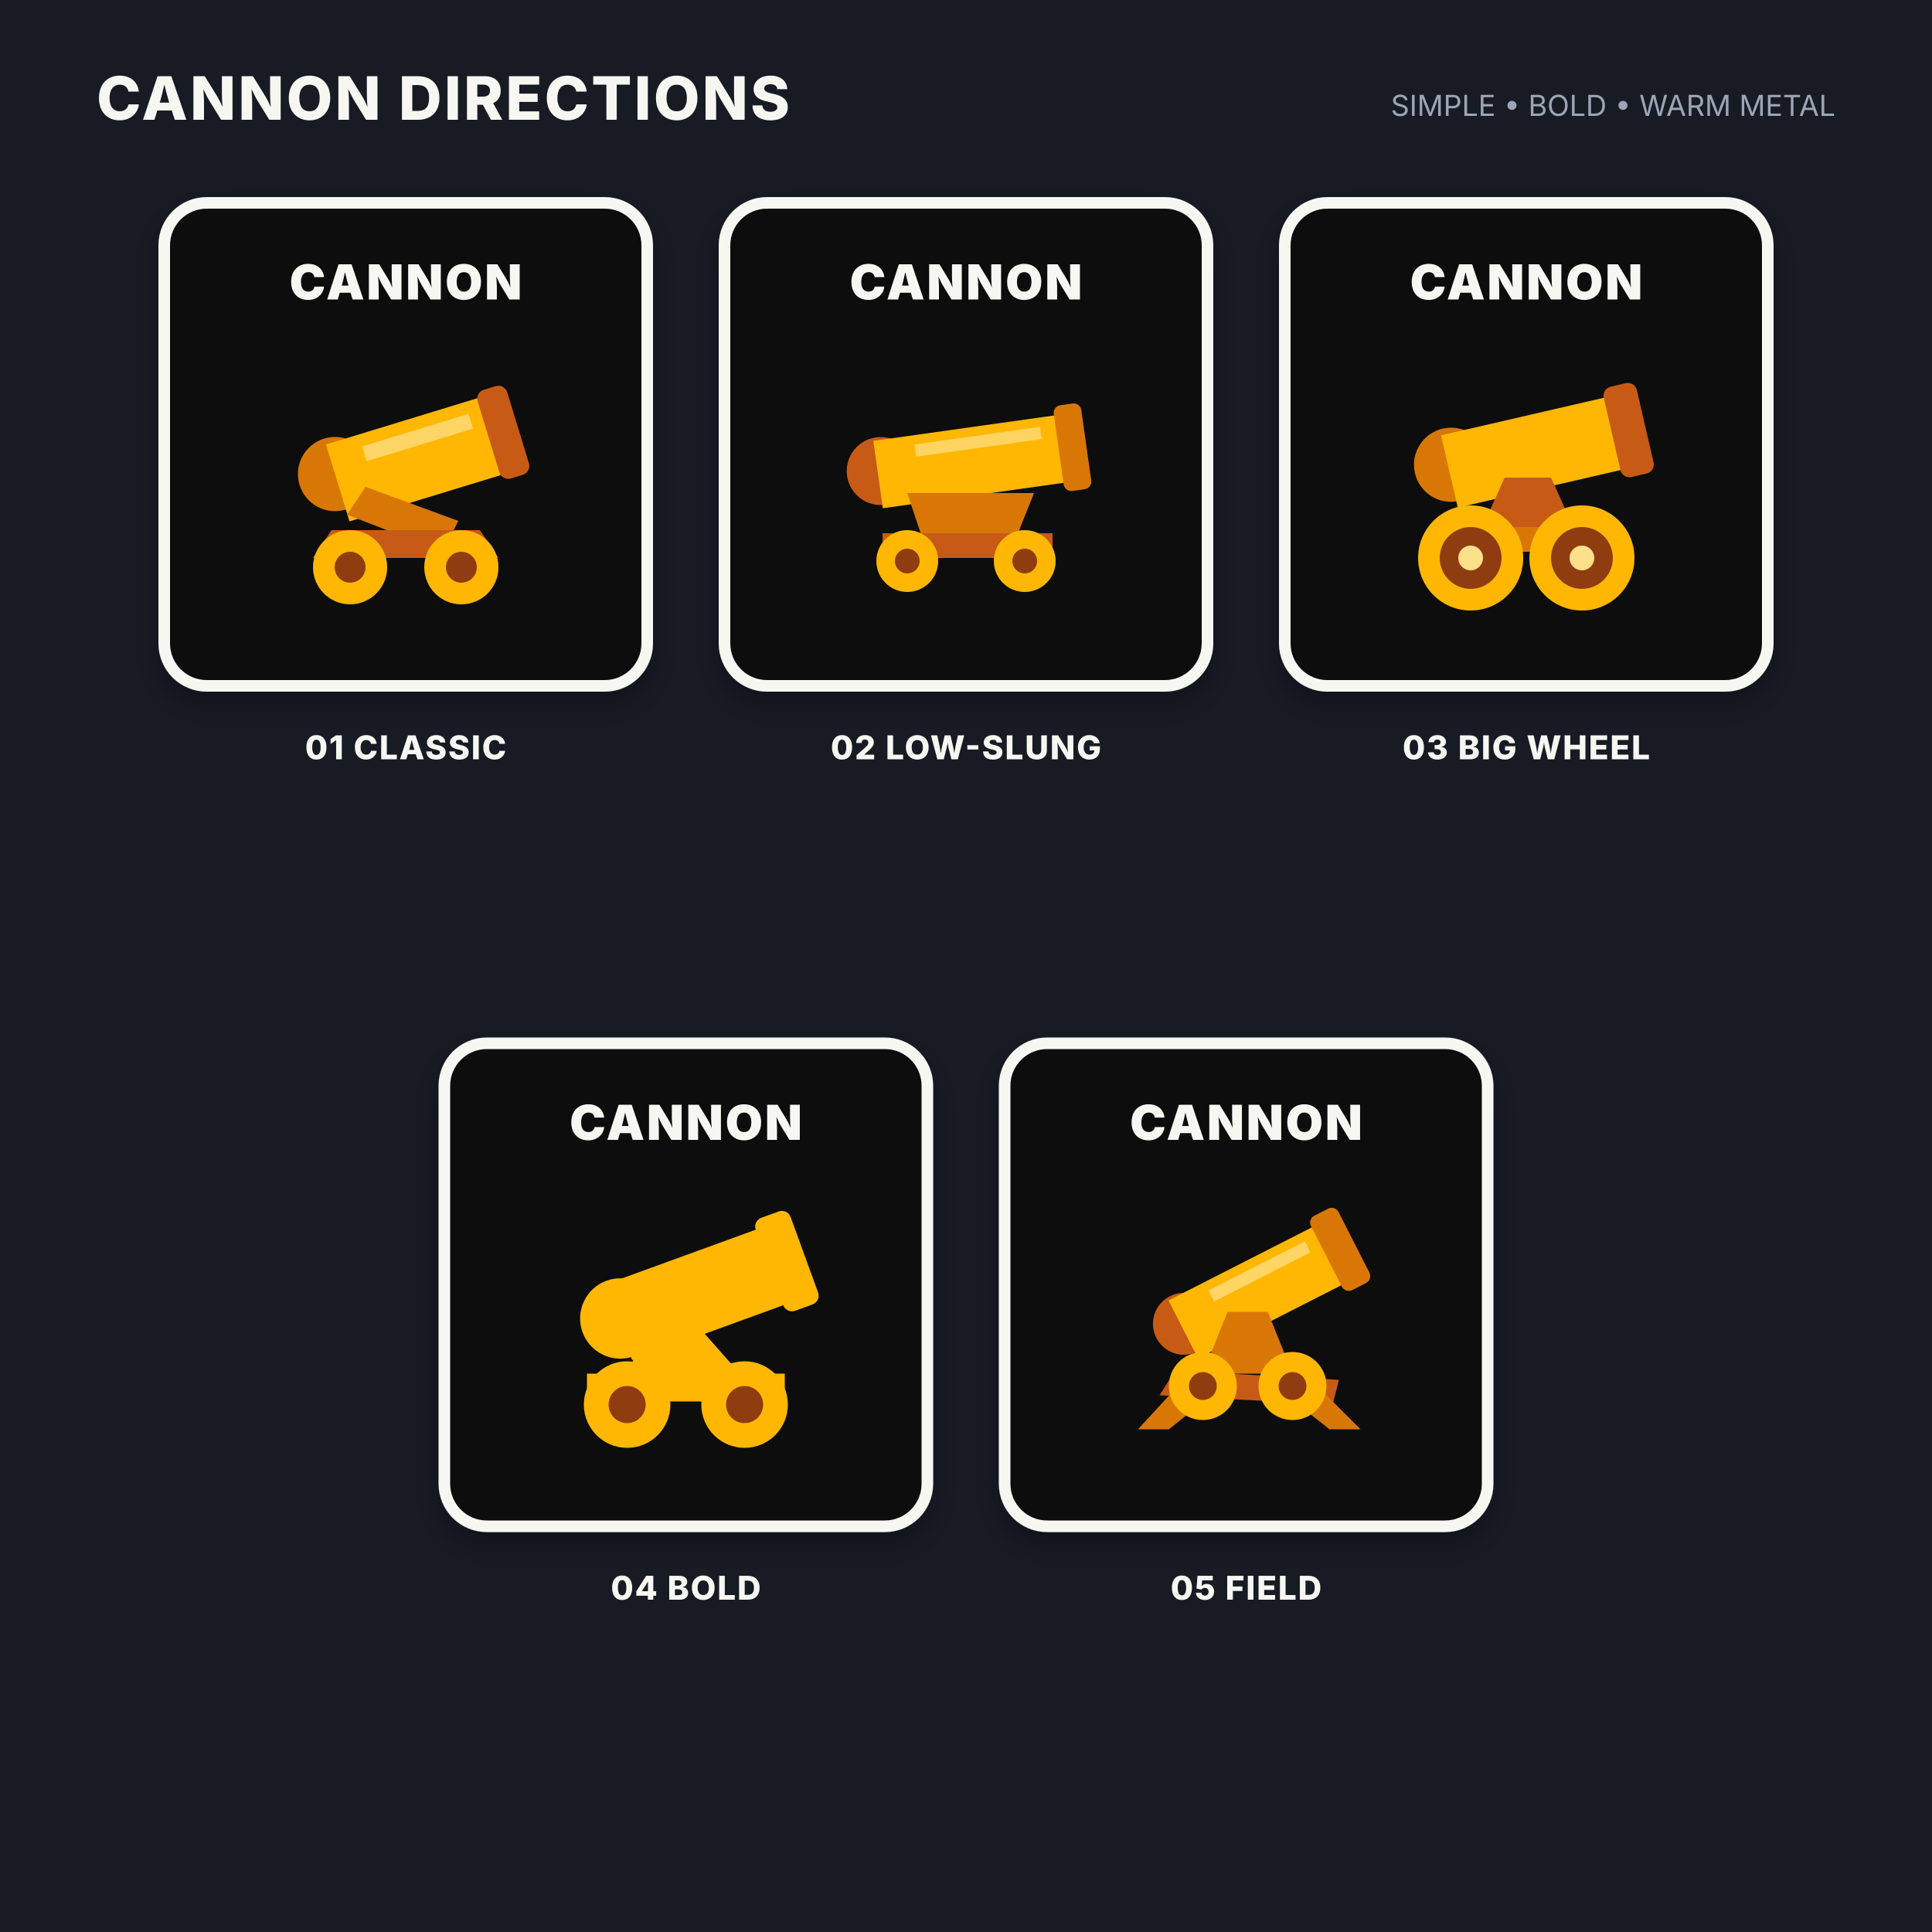
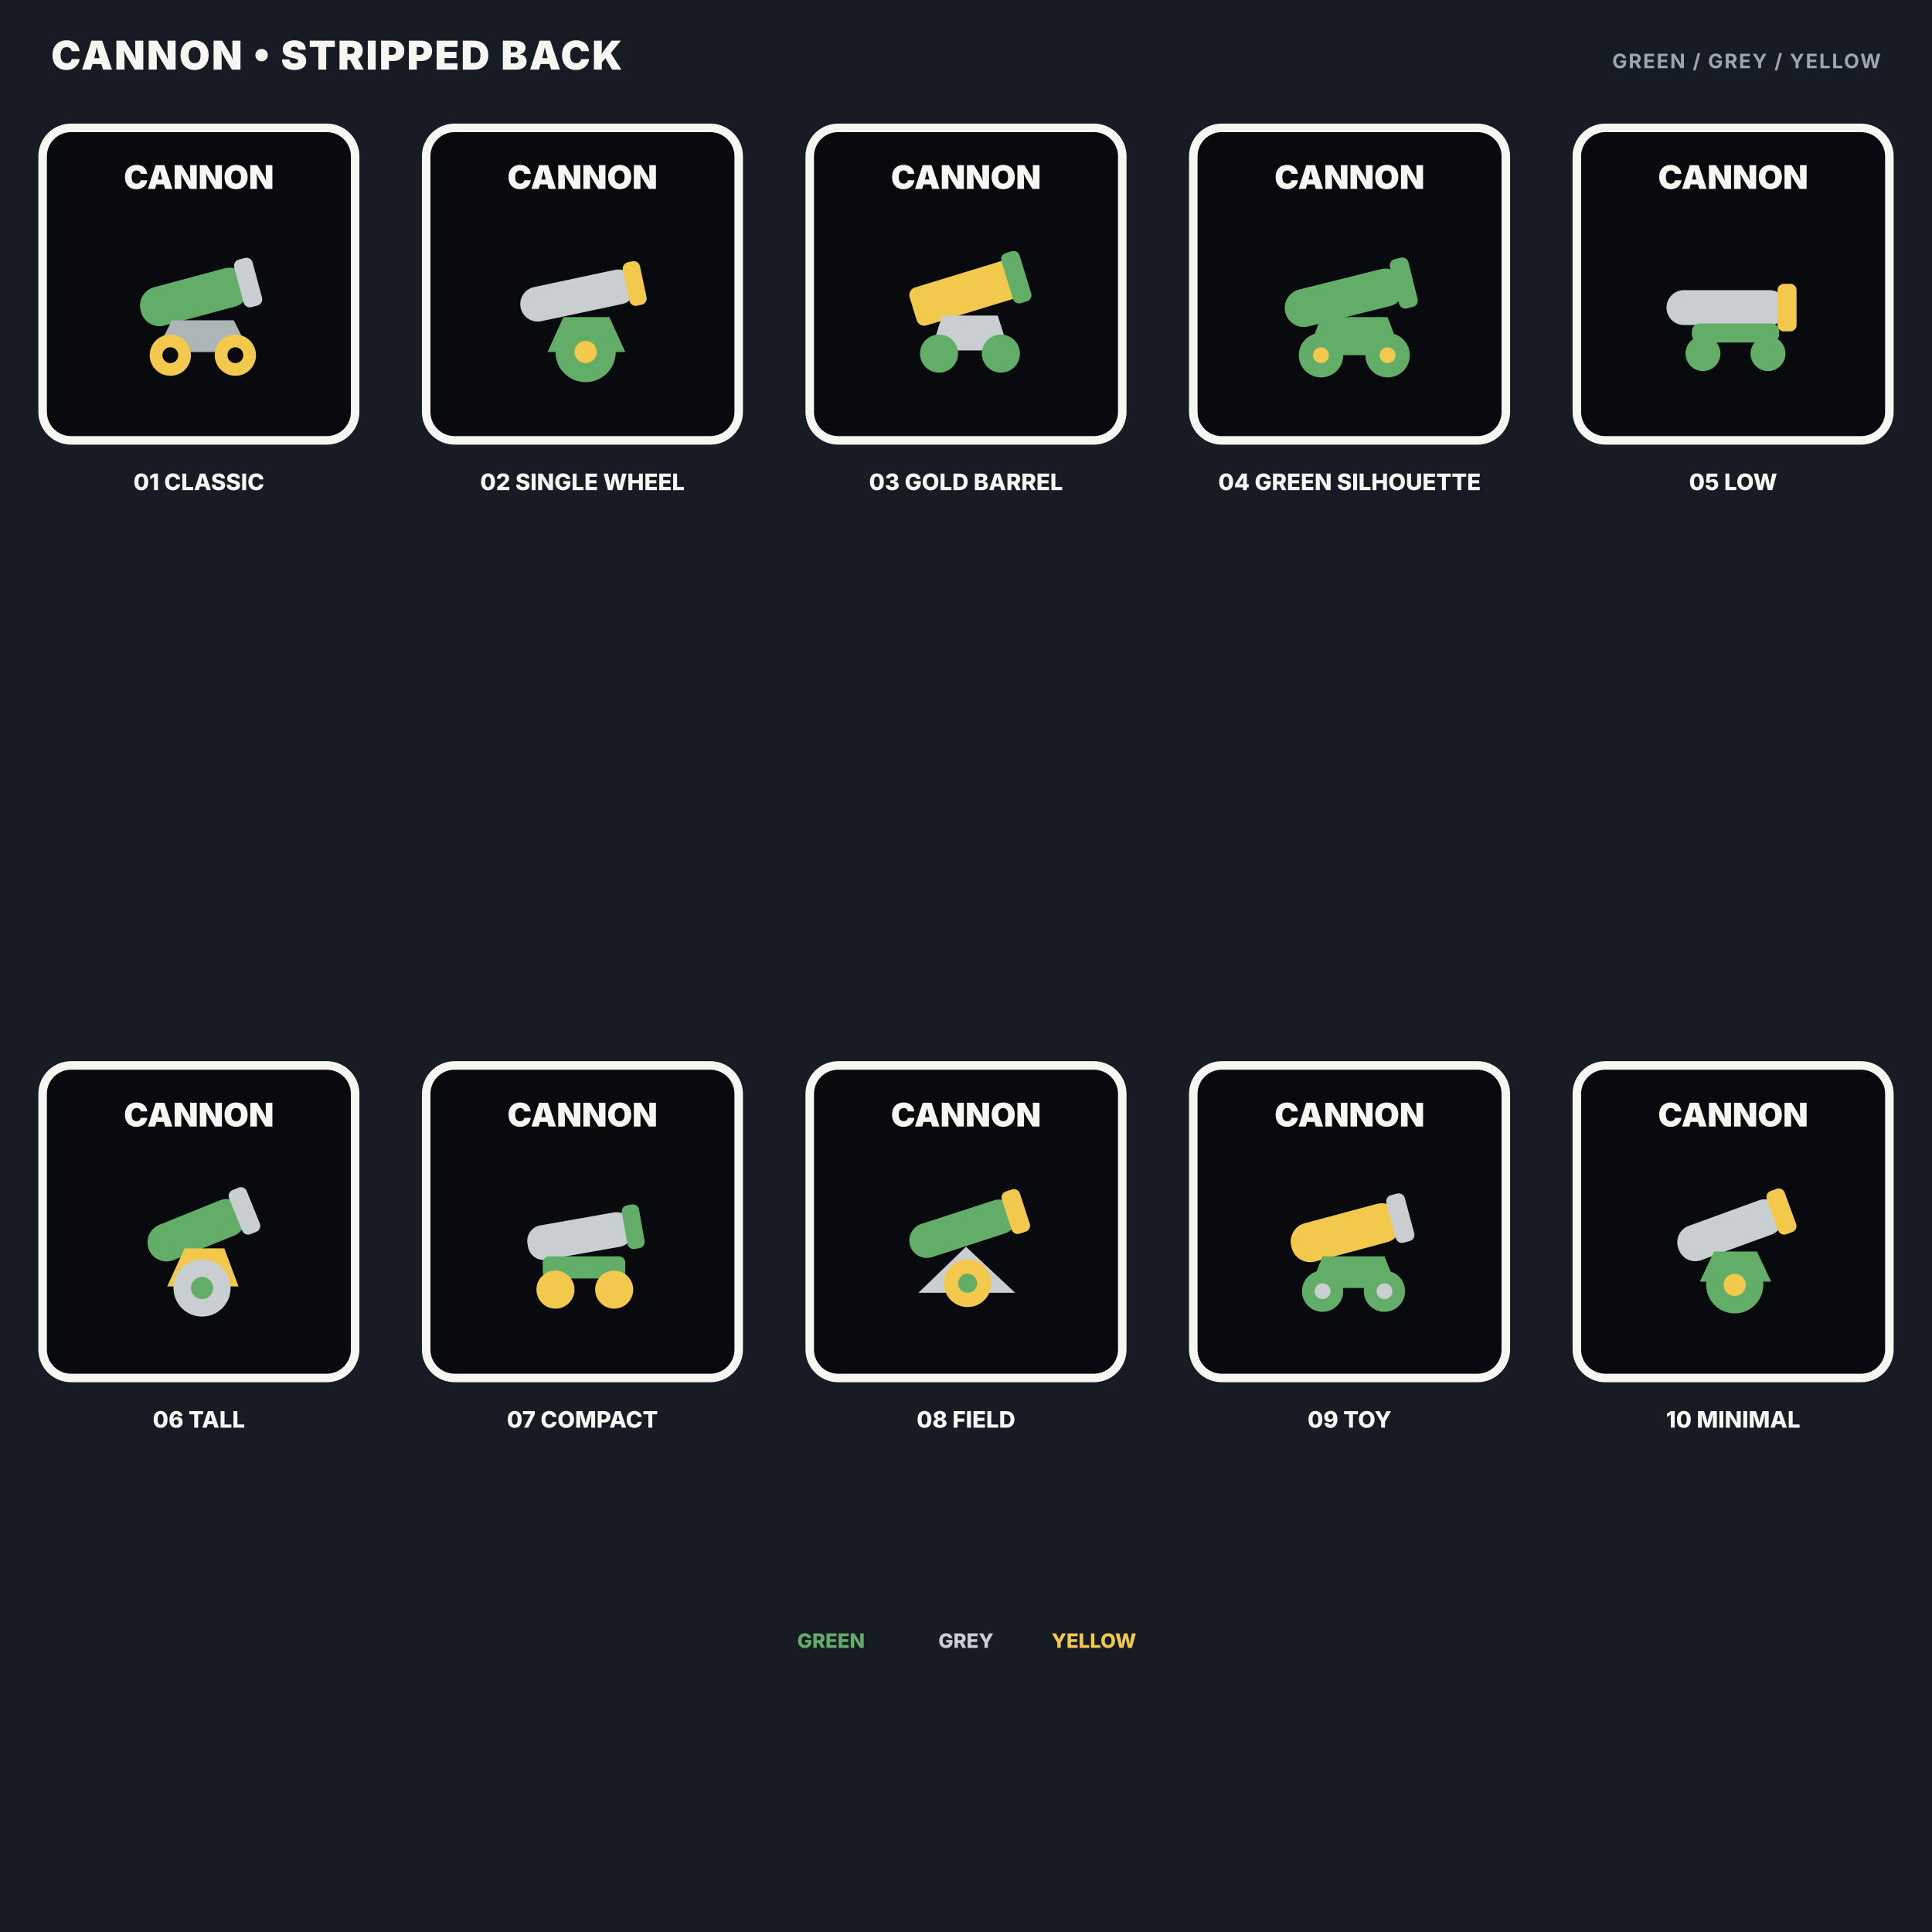
- <svg xmlns="http://www.w3.org/2000/svg" width="1000" height="1000" viewBox="0 0 1000 1000">
+ <svg xmlns="http://www.w3.org/2000/svg" width="1360" height="1360" viewBox="0 0 1360 1360">
  <defs>
-     <symbol id="cannon-01-classic" viewBox="0 0 100 100">
-       <g transform="rotate(-17 50 42)">
-         <circle cx="27" cy="39" r="12" fill="#d97706" />
-         <path fill="#ffb703" d="M27 29h51l7 5v16l-7 5H27Z" />
-         <path fill="#ffe08a" d="M38 33h36v5H38Z" opacity=".72" />
-         <rect x="78" y="27" width="10" height="30" rx="3" fill="#c75b16" />
+     <symbol id="cannon-01" viewBox="0 0 120 100">
+       <g transform="rotate(-15 60 38)">
+         <rect x="22" y="26" width="70" height="25" rx="12" fill="#62ad68" />
+         <rect x="86" y="23" width="12" height="31" rx="4" fill="#c9ced0" />
      </g>
-       <path fill="#d97706" d="m37 50 30 11-5 10-31-12Z" />
-       <path fill="#c75b16" d="M26 64h48l6 9H20Z" />
-       <circle cx="32" cy="76" r="12" fill="#ffb703" />
-       <circle cx="68" cy="76" r="12" fill="#ffb703" />
-       <circle cx="32" cy="76" r="5" fill="#8f3d10" />
-       <circle cx="68" cy="76" r="5" fill="#8f3d10" />
+       <path d="M43 54h39l10 20H33Z" fill="#aeb5b7" />
+       <circle cx="42" cy="76" r="13" fill="#f2c94c" />
+       <circle cx="83" cy="76" r="13" fill="#f2c94c" />
+       <circle cx="42" cy="76" r="5" fill="#080a0e" />
+       <circle cx="83" cy="76" r="5" fill="#080a0e" />
    </symbol>
-     <symbol id="cannon-02-low-slung" viewBox="0 0 100 100">
-       <g transform="rotate(-8 50 40)">
-         <circle cx="22" cy="41" r="11" fill="#c75b16" />
-         <path fill="#ffb703" d="M21 31h59l8 5v12l-8 5H21Z" />
-         <rect x="80" y="28" width="9" height="28" rx="2.5" fill="#d97706" />
-         <path fill="#ffe08a" d="M34 34h41v4H34Z" opacity=".7" />
+     <symbol id="cannon-02" viewBox="0 0 120 100">
+       <g transform="rotate(-12 59 37)">
+         <rect x="20" y="27" width="74" height="22" rx="11" fill="#c9ced0" />
+         <rect x="88" y="24" width="11" height="28" rx="4" fill="#f2c94c" />
      </g>
-       <path fill="#d97706" d="M31 52h41l-6 15H36Z" />
-       <path fill="#c75b16" d="M23 65h55v8H23Z" />
-       <circle cx="31" cy="74" r="10" fill="#ffb703" />
-       <circle cx="69" cy="74" r="10" fill="#ffb703" />
-       <circle cx="31" cy="74" r="4" fill="#8f3d10" />
-       <circle cx="69" cy="74" r="4" fill="#8f3d10" />
+       <path d="M48 52h29l10 22H38Z" fill="#62ad68" />
+       <circle cx="62" cy="74" r="19" fill="#62ad68" />
+       <circle cx="62" cy="74" r="7" fill="#f2c94c" />
    </symbol>
-     <symbol id="cannon-03-big-wheel" viewBox="0 0 100 100">
-       <g transform="rotate(-13 51 37)">
-         <circle cx="25" cy="37" r="12" fill="#d97706" />
-         <path fill="#ffb703" d="M24 27h55l7 5v14l-7 5H24Z" />
-         <rect x="78" y="24" width="11" height="30" rx="3" fill="#c75b16" />
+     <symbol id="cannon-03" viewBox="0 0 120 100">
+       <g transform="rotate(-17 60 36)">
+         <rect x="25" y="24" width="67" height="25" rx="5" fill="#f2c94c" />
+         <rect x="87" y="20" width="12" height="33" rx="4" fill="#62ad68" />
      </g>
-       <path fill="#c75b16" d="M43 47h15l9 20H34Z" />
-       <path fill="#d97706" d="M20 63h61v8H20Z" />
-       <circle cx="32" cy="73" r="17" fill="#ffb703" />
-       <circle cx="68" cy="73" r="17" fill="#ffb703" />
-       <circle cx="32" cy="73" r="10" fill="#8f3d10" />
-       <circle cx="68" cy="73" r="10" fill="#8f3d10" />
-       <circle cx="32" cy="73" r="4" fill="#ffe08a" />
-       <circle cx="68" cy="73" r="4" fill="#ffe08a" />
+       <path d="M45 51h35l7 22H38Z" fill="#c9ced0" />
+       <circle cx="43" cy="75" r="12" fill="#62ad68" />
+       <circle cx="82" cy="75" r="12" fill="#62ad68" />
    </symbol>
-     <symbol id="cannon-04-bold-silhouette" viewBox="0 0 100 100">
-       <g transform="rotate(-20 51 38)">
-         <circle cx="27" cy="39" r="13" fill="#ffb703" />
-         <path fill="#ffb703" d="M26 27h54l8 5v16l-8 5H26Z" />
-         <rect x="78" y="24" width="12" height="32" rx="3" fill="#ffb703" />
+     <symbol id="cannon-04" viewBox="0 0 120 100">
+       <g fill="#62ad68">
+         <g transform="rotate(-14 60 38)">
+           <rect x="18" y="27" width="77" height="24" rx="12" />
+           <rect x="89" y="23" width="12" height="32" rx="4" />
+         </g>
+         <path d="M42 52h42l9 24H33Z" />
+         <circle cx="42" cy="76" r="14" />
+         <circle cx="84" cy="76" r="14" />
      </g>
-       <path fill="#ffb703" d="m39 48 17 4 15 17H29Z" />
-       <path fill="#ffb703" d="M18 65h64v9H18Z" />
-       <circle cx="31" cy="75" r="14" fill="#ffb703" />
-       <circle cx="69" cy="75" r="14" fill="#ffb703" />
-       <circle cx="31" cy="75" r="6" fill="#8f3d10" />
-       <circle cx="69" cy="75" r="6" fill="#8f3d10" />
+       <circle cx="42" cy="76" r="5" fill="#f2c94c" />
+       <circle cx="84" cy="76" r="5" fill="#f2c94c" />
    </symbol>
-     <symbol id="cannon-05-field" viewBox="0 0 100 100">
-       <g transform="rotate(-27 49 38)">
-         <circle cx="27" cy="39" r="10" fill="#c75b16" />
-         <path fill="#ffb703" d="M26 30h52l8 4v13l-8 4H26Z" />
-         <path fill="#ffe08a" d="M39 33h35v4H39Z" opacity=".72" />
-         <rect x="78" y="27" width="10" height="27" rx="2.5" fill="#d97706" />
+     <symbol id="cannon-05" viewBox="0 0 120 100">
+       <rect x="18" y="35" width="76" height="22" rx="11" fill="#c9ced0" />
+       <rect x="88" y="31" width="12" height="30" rx="4" fill="#f2c94c" />
+       <rect x="34" y="56" width="55" height="12" rx="5" fill="#62ad68" />
+       <circle cx="41" cy="75" r="11" fill="#62ad68" />
+       <circle cx="82" cy="75" r="11" fill="#62ad68" />
+     </symbol>
+     <symbol id="cannon-06" viewBox="0 0 120 100">
+       <g transform="rotate(-22 60 36)">
+         <rect x="26" y="24" width="65" height="24" rx="12" fill="#62ad68" />
+         <rect x="85" y="21" width="12" height="30" rx="4" fill="#c9ced0" />
      </g>
-       <path fill="#d97706" d="M44 45h13l8 20H36Z" />
-       <path fill="#c75b16" d="m27 64 53 3-2 8-56-3Z" />
-       <path fill="#d97706" d="m27 70-12 13h10l15-12Zm48 1 12 12H77L63 72Z" />
-       <circle cx="36" cy="69" r="11" fill="#ffb703" />
-       <circle cx="65" cy="69" r="11" fill="#ffb703" />
-       <circle cx="36" cy="69" r="4.5" fill="#8f3d10" />
-       <circle cx="65" cy="69" r="4.5" fill="#8f3d10" />
+       <path d="M51 48h25l9 24H40Z" fill="#f2c94c" />
+       <circle cx="62" cy="73" r="18" fill="#c9ced0" />
+       <circle cx="62" cy="73" r="7" fill="#62ad68" />
    </symbol>
-     <filter id="tile-shadow" x="-20%" y="-20%" width="140%" height="150%">
-       <feDropShadow dx="0" dy="7" stdDeviation="8" flood-color="#000" flood-opacity=".3" />
-     </filter>
+     <symbol id="cannon-07" viewBox="0 0 120 100">
+       <g transform="rotate(-10 60 40)">
+         <rect x="25" y="29" width="67" height="22" rx="10" fill="#c9ced0" />
+         <rect x="87" y="26" width="11" height="28" rx="4" fill="#62ad68" />
+       </g>
+       <rect x="35" y="53" width="52" height="14" rx="4" fill="#62ad68" />
+       <circle cx="43" cy="74" r="12" fill="#f2c94c" />
+       <circle cx="80" cy="74" r="12" fill="#f2c94c" />
+     </symbol>
+     <symbol id="cannon-08" viewBox="0 0 120 100">
+       <g transform="rotate(-18 60 35)">
+         <rect x="23" y="24" width="70" height="22" rx="11" fill="#62ad68" />
+         <rect x="87" y="21" width="12" height="28" rx="4" fill="#f2c94c" />
+       </g>
+       <path d="M60 47 91 76H30Z" fill="#c9ced0" />
+       <circle cx="61" cy="70" r="15" fill="#f2c94c" />
+       <circle cx="61" cy="70" r="6" fill="#62ad68" />
+     </symbol>
+     <symbol id="cannon-09" viewBox="0 0 120 100">
+       <g transform="rotate(-15 60 37)">
+         <rect x="22" y="25" width="71" height="25" rx="12" fill="#f2c94c" />
+         <rect x="87" y="22" width="12" height="31" rx="4" fill="#c9ced0" />
+       </g>
+       <path d="M43 53h39l8 20H35Z" fill="#62ad68" />
+       <circle cx="43" cy="75" r="13" fill="#62ad68" />
+       <circle cx="82" cy="75" r="13" fill="#62ad68" />
+       <circle cx="43" cy="75" r="5" fill="#c9ced0" />
+       <circle cx="82" cy="75" r="5" fill="#c9ced0" />
+     </symbol>
+     <symbol id="cannon-10" viewBox="0 0 120 100">
+       <g transform="rotate(-20 58 35)">
+         <rect x="23" y="25" width="69" height="23" rx="11" fill="#c9ced0" />
+         <rect x="86" y="22" width="12" height="29" rx="4" fill="#f2c94c" />
+       </g>
+       <path d="M48 50h27l9 19H39Z" fill="#62ad68" />
+       <circle cx="61" cy="71" r="18" fill="#62ad68" />
+       <circle cx="61" cy="71" r="7" fill="#f2c94c" />
+     </symbol>
  </defs>
-   <rect width="1000" height="1000" fill="#171b24" />
-   <text x="50" y="62" fill="#f7f7f2" font-family="Inter,ui-sans-serif,system-ui,sans-serif" font-size="31" font-weight="800" letter-spacing="1.2">CANNON DIRECTIONS</text>
-   <text x="950" y="60" fill="#9da5b4" font-family="Inter,ui-sans-serif,system-ui,sans-serif" font-size="15" text-anchor="end">SIMPLE • BOLD • WARM METAL</text>
+   <rect width="1360" height="1360" fill="#171b24" />
+   <text x="36" y="49" fill="#f7f7f2" font-family="Inter,ui-sans-serif,system-ui,sans-serif" font-size="28" font-weight="850" letter-spacing="1.2">CANNON • STRIPPED BACK</text>
+   <text x="1324" y="48" fill="#9da5b4" font-family="Inter,ui-sans-serif,system-ui,sans-serif" font-size="14" font-weight="700" letter-spacing="1" text-anchor="end">GREEN / GREY / YELLOW</text>
  <g font-family="Inter,ui-sans-serif,system-ui,sans-serif">
-     <g transform="translate(85 105)">
-       <rect width="250" height="250" rx="22" fill="#080a0e" stroke="#f7f7f2" stroke-width="6" filter="url(#tile-shadow)" />
-       <text x="125" y="50" fill="#f7f7f2" font-size="25" font-weight="850" letter-spacing="1.1" text-anchor="middle">CANNON</text>
-       <use href="#cannon-01-classic" x="45" y="67" width="160" height="160" />
-       <text x="125" y="288" fill="#f7f7f2" font-size="17" font-weight="800" letter-spacing=".7" text-anchor="middle">01  CLASSIC</text>
+     <g transform="translate(30 90)">
+       <rect width="220" height="220" rx="20" fill="#080a0e" stroke="#f7f7f2" stroke-width="6" />
+       <text x="110" y="43" fill="#f7f7f2" font-size="23" font-weight="900" text-anchor="middle">CANNON</text>
+       <use href="#cannon-01" x="43" y="75" width="134" height="112" />
    </g>
-     <g transform="translate(375 105)">
-       <rect width="250" height="250" rx="22" fill="#080a0e" stroke="#f7f7f2" stroke-width="6" filter="url(#tile-shadow)" />
-       <text x="125" y="50" fill="#f7f7f2" font-size="25" font-weight="850" letter-spacing="1.1" text-anchor="middle">CANNON</text>
-       <use href="#cannon-02-low-slung" x="45" y="67" width="160" height="160" />
-       <text x="125" y="288" fill="#f7f7f2" font-size="17" font-weight="800" letter-spacing=".7" text-anchor="middle">02  LOW-SLUNG</text>
+     <g transform="translate(300 90)">
+       <rect width="220" height="220" rx="20" fill="#080a0e" stroke="#f7f7f2" stroke-width="6" />
+       <text x="110" y="43" fill="#f7f7f2" font-size="23" font-weight="900" text-anchor="middle">CANNON</text>
+       <use href="#cannon-02" x="43" y="75" width="134" height="112" />
    </g>
-     <g transform="translate(665 105)">
-       <rect width="250" height="250" rx="22" fill="#080a0e" stroke="#f7f7f2" stroke-width="6" filter="url(#tile-shadow)" />
-       <text x="125" y="50" fill="#f7f7f2" font-size="25" font-weight="850" letter-spacing="1.1" text-anchor="middle">CANNON</text>
-       <use href="#cannon-03-big-wheel" x="45" y="67" width="160" height="160" />
-       <text x="125" y="288" fill="#f7f7f2" font-size="17" font-weight="800" letter-spacing=".7" text-anchor="middle">03  BIG WHEEL</text>
+     <g transform="translate(570 90)">
+       <rect width="220" height="220" rx="20" fill="#080a0e" stroke="#f7f7f2" stroke-width="6" />
+       <text x="110" y="43" fill="#f7f7f2" font-size="23" font-weight="900" text-anchor="middle">CANNON</text>
+       <use href="#cannon-03" x="43" y="75" width="134" height="112" />
    </g>
-     <g transform="translate(230 540)">
-       <rect width="250" height="250" rx="22" fill="#080a0e" stroke="#f7f7f2" stroke-width="6" filter="url(#tile-shadow)" />
-       <text x="125" y="50" fill="#f7f7f2" font-size="25" font-weight="850" letter-spacing="1.1" text-anchor="middle">CANNON</text>
-       <use href="#cannon-04-bold-silhouette" x="45" y="67" width="160" height="160" />
-       <text x="125" y="288" fill="#f7f7f2" font-size="17" font-weight="800" letter-spacing=".7" text-anchor="middle">04  BOLD</text>
+     <g transform="translate(840 90)">
+       <rect width="220" height="220" rx="20" fill="#080a0e" stroke="#f7f7f2" stroke-width="6" />
+       <text x="110" y="43" fill="#f7f7f2" font-size="23" font-weight="900" text-anchor="middle">CANNON</text>
+       <use href="#cannon-04" x="43" y="75" width="134" height="112" />
    </g>
-     <g transform="translate(520 540)">
-       <rect width="250" height="250" rx="22" fill="#080a0e" stroke="#f7f7f2" stroke-width="6" filter="url(#tile-shadow)" />
-       <text x="125" y="50" fill="#f7f7f2" font-size="25" font-weight="850" letter-spacing="1.1" text-anchor="middle">CANNON</text>
-       <use href="#cannon-05-field" x="45" y="67" width="160" height="160" />
-       <text x="125" y="288" fill="#f7f7f2" font-size="17" font-weight="800" letter-spacing=".7" text-anchor="middle">05  FIELD</text>
+     <g transform="translate(1110 90)">
+       <rect width="220" height="220" rx="20" fill="#080a0e" stroke="#f7f7f2" stroke-width="6" />
+       <text x="110" y="43" fill="#f7f7f2" font-size="23" font-weight="900" text-anchor="middle">CANNON</text>
+       <use href="#cannon-05" x="43" y="75" width="134" height="112" />
+     </g>
+     <g transform="translate(30 750)">
+       <rect width="220" height="220" rx="20" fill="#080a0e" stroke="#f7f7f2" stroke-width="6" />
+       <text x="110" y="43" fill="#f7f7f2" font-size="23" font-weight="900" text-anchor="middle">CANNON</text>
+       <use href="#cannon-06" x="43" y="75" width="134" height="112" />
+     </g>
+     <g transform="translate(300 750)">
+       <rect width="220" height="220" rx="20" fill="#080a0e" stroke="#f7f7f2" stroke-width="6" />
+       <text x="110" y="43" fill="#f7f7f2" font-size="23" font-weight="900" text-anchor="middle">CANNON</text>
+       <use href="#cannon-07" x="43" y="75" width="134" height="112" />
+     </g>
+     <g transform="translate(570 750)">
+       <rect width="220" height="220" rx="20" fill="#080a0e" stroke="#f7f7f2" stroke-width="6" />
+       <text x="110" y="43" fill="#f7f7f2" font-size="23" font-weight="900" text-anchor="middle">CANNON</text>
+       <use href="#cannon-08" x="43" y="75" width="134" height="112" />
+     </g>
+     <g transform="translate(840 750)">
+       <rect width="220" height="220" rx="20" fill="#080a0e" stroke="#f7f7f2" stroke-width="6" />
+       <text x="110" y="43" fill="#f7f7f2" font-size="23" font-weight="900" text-anchor="middle">CANNON</text>
+       <use href="#cannon-09" x="43" y="75" width="134" height="112" />
+     </g>
+     <g transform="translate(1110 750)">
+       <rect width="220" height="220" rx="20" fill="#080a0e" stroke="#f7f7f2" stroke-width="6" />
+       <text x="110" y="43" fill="#f7f7f2" font-size="23" font-weight="900" text-anchor="middle">CANNON</text>
+       <use href="#cannon-10" x="43" y="75" width="134" height="112" />
    </g>
  </g>
+   <g fill="#f7f7f2" font-family="Inter,ui-sans-serif,system-ui,sans-serif" font-size="16" font-weight="800" text-anchor="middle">
+     <text x="140" y="345">01  CLASSIC</text>
+     <text x="410" y="345">02  SINGLE WHEEL</text>
+     <text x="680" y="345">03  GOLD BARREL</text>
+     <text x="950" y="345">04  GREEN SILHOUETTE</text>
+     <text x="1220" y="345">05  LOW</text>
+     <text x="140" y="1005">06  TALL</text>
+     <text x="410" y="1005">07  COMPACT</text>
+     <text x="680" y="1005">08  FIELD</text>
+     <text x="950" y="1005">09  TOY</text>
+     <text x="1220" y="1005">10  MINIMAL</text>
+   </g>
+   <g font-family="Inter,ui-sans-serif,system-ui,sans-serif" font-size="14" font-weight="800" text-anchor="middle">
+     <text x="585" y="1160" fill="#62ad68">GREEN</text>
+     <text x="680" y="1160" fill="#c9ced0">GREY</text>
+     <text x="770" y="1160" fill="#f2c94c">YELLOW</text>
+   </g>
</svg>
